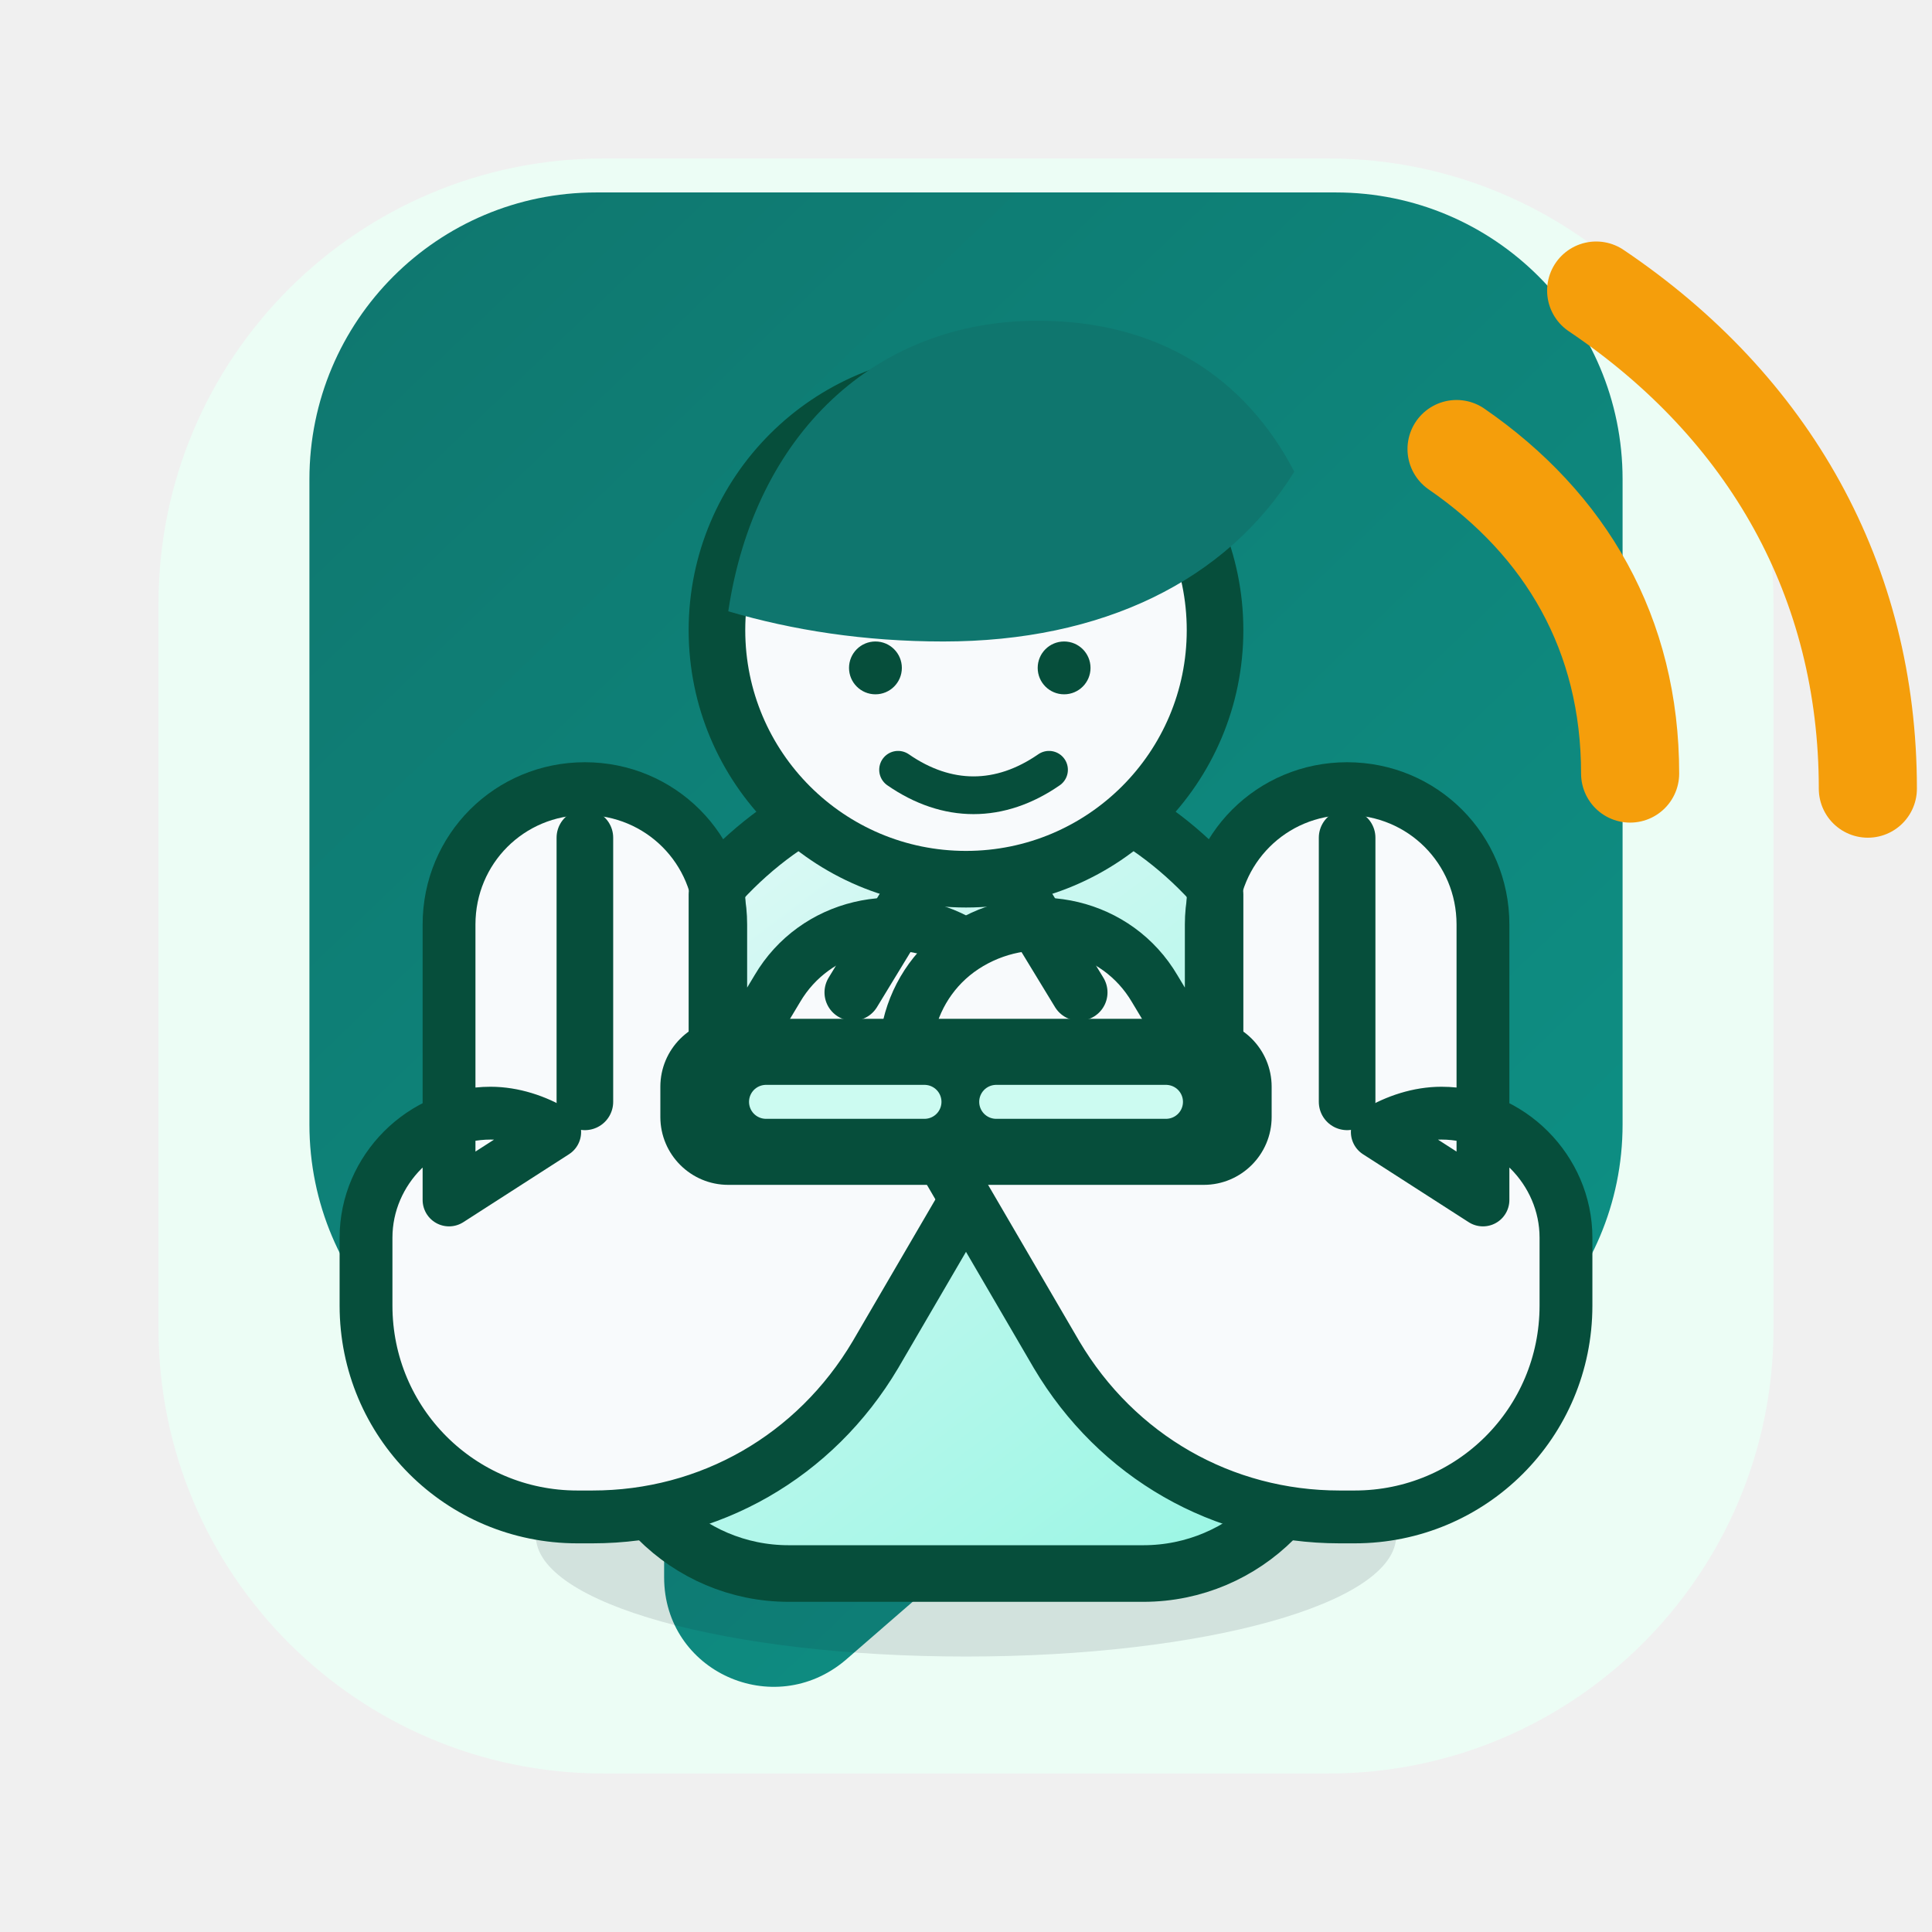
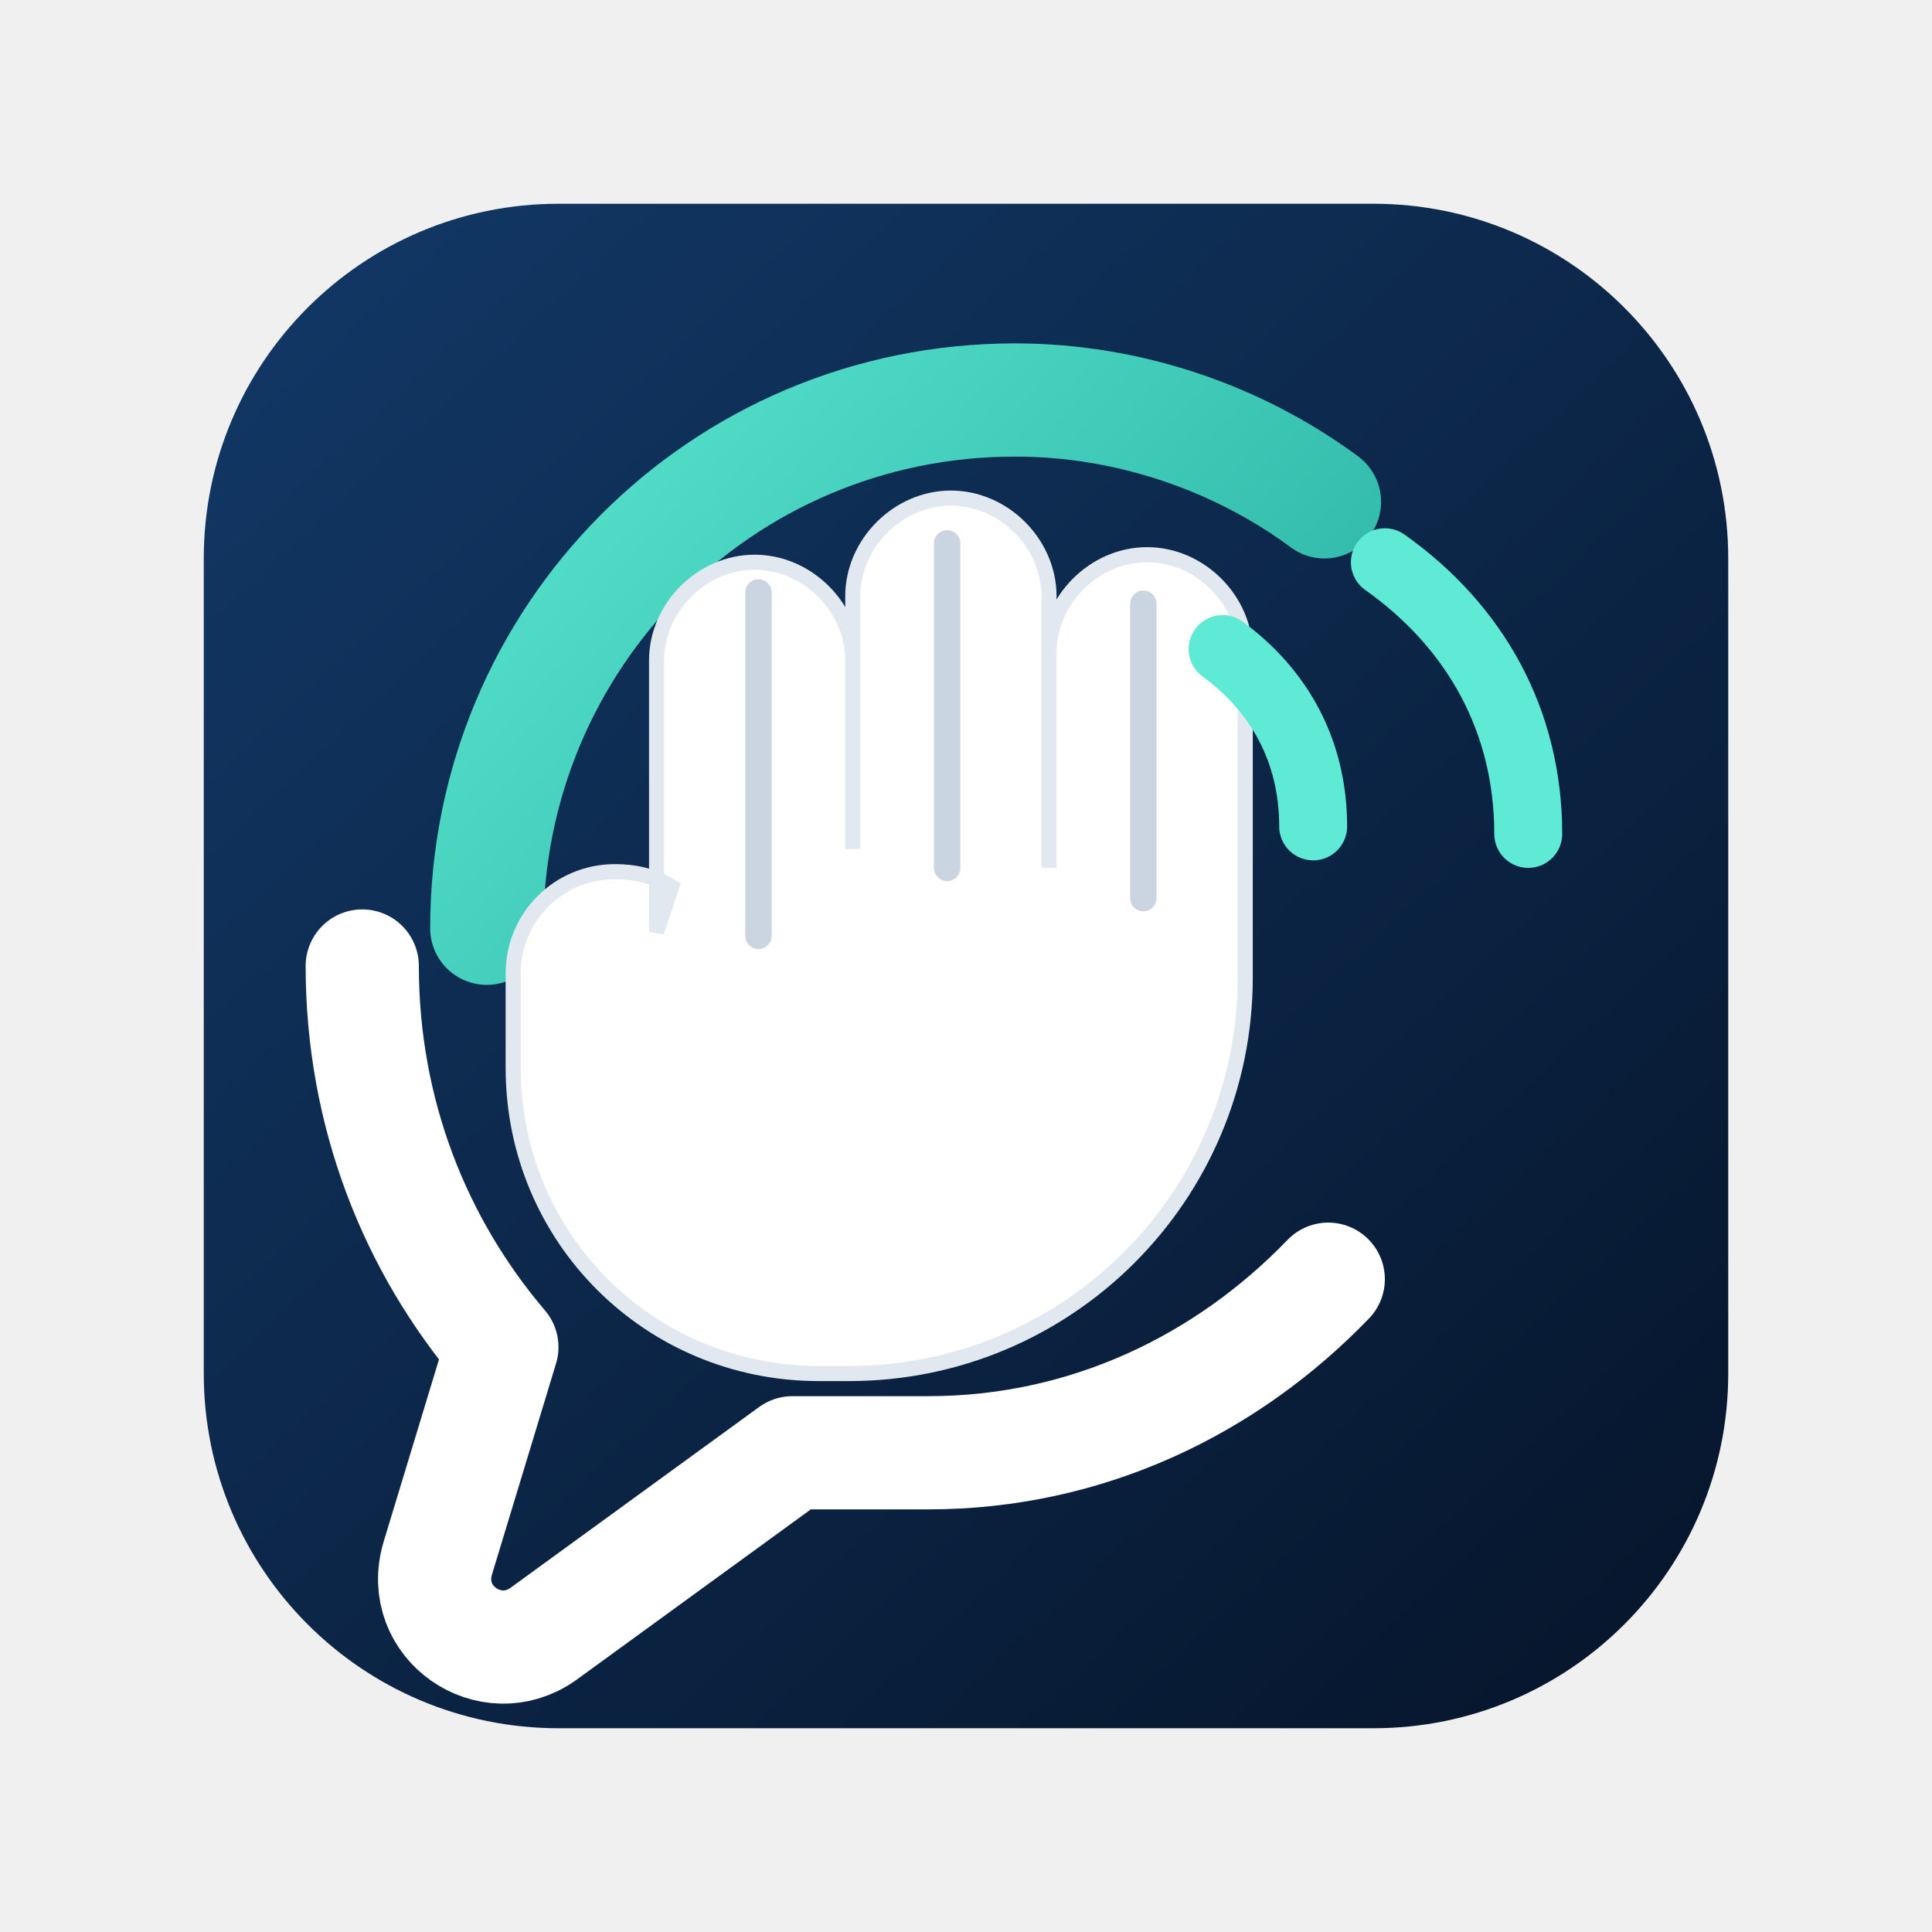
- <svg xmlns="http://www.w3.org/2000/svg" viewBox="0 0 512 512" role="img" aria-labelledby="title desc">
+ <svg xmlns="http://www.w3.org/2000/svg" viewBox="0 0 512 512">
  <defs>
-     <linearGradient id="bg" x1="64" x2="448" y1="56" y2="456" gradientUnits="userSpaceOnUse">
-       <stop offset="0" stop-color="#0f766e" />
+     <linearGradient id="bg" x1="70" x2="442" y1="55" y2="456" gradientUnits="userSpaceOnUse">
+       <stop stop-color="#123866" />
+       <stop offset="1" stop-color="#06152b" />
+     </linearGradient>
+     <linearGradient id="teal" x1="96" x2="420" y1="92" y2="390" gradientUnits="userSpaceOnUse">
+       <stop stop-color="#5eead4" />
      <stop offset="1" stop-color="#0d9488" />
    </linearGradient>
-     <linearGradient id="mint" x1="154" x2="358" y1="124" y2="395" gradientUnits="userSpaceOnUse">
-       <stop offset="0" stop-color="#f8fafc" />
-       <stop offset="1" stop-color="#99f6e4" />
-     </linearGradient>
  </defs>
-   <rect x="42" y="42" width="428" height="428" rx="118" fill="#ecfdf5" />
-   <path fill="url(#bg)" d="M82 127c0-42 34-76 76-76h196c42 0 76 34 76 76v171c0 42-34 76-76 76h-54l-76 66c-19 16-48 3-48-22v-44h-18c-42 0-76-34-76-76V127Z" />
-   <path fill="none" stroke="#f59e0b" stroke-linecap="round" stroke-width="26" d="M386 119c29 20 46 49 46 86M423 77c46 31 72 77 72 132" />
-   <path fill="#0f172a" opacity=".12" d="M142 407c0-35 51-63 114-63s114 28 114 63c0 18-51 32-114 32s-114-14-114-32Z" />
-   <path fill="url(#mint)" stroke="#064e3b" stroke-linejoin="round" stroke-width="15" d="M160 318c0-63 42-114 96-114s96 51 96 114v50c0 27-22 49-49 49h-94c-27 0-49-22-49-49v-50Z" />
-   <circle cx="256" cy="167" r="66" fill="#f8fafc" stroke="#064e3b" stroke-width="15" />
-   <path fill="#0f766e" d="M193 162c7-47 39-77 82-77 32 0 55 15 68 40-18 29-51 45-93 45-21 0-40-3-57-8Z" />
-   <circle cx="232" cy="177" r="7" fill="#064e3b" />
-   <circle cx="282" cy="177" r="7" fill="#064e3b" />
-   <path fill="none" stroke="#064e3b" stroke-linecap="round" stroke-width="10" d="M238 204c13 9 27 9 40 0" />
-   <path fill="#f8fafc" stroke="#064e3b" stroke-linejoin="round" stroke-width="14" d="M119 318v-73c0-20 16-36 36-36s36 16 36 36v42l15-25c10-17 32-22 49-12s22 32 12 49l-35 60c-16 27-44 43-75 43h-4c-31 0-56-25-56-56v-18c0-18 15-33 33-33 6 0 12 2 17 5Z" />
-   <path fill="none" stroke="#064e3b" stroke-linecap="round" stroke-width="15" d="M155 292v-70M190 286v-49M226 263l14-23" />
-   <path fill="#f8fafc" stroke="#064e3b" stroke-linejoin="round" stroke-width="14" d="M393 318v-73c0-20-16-36-36-36s-36 16-36 36v42l-15-25c-10-17-32-22-49-12s-22 32-12 49l35 60c16 27 44 43 75 43h4c31 0 56-25 56-56v-18c0-18-15-33-33-33-6 0-12 2-17 5Z" />
-   <path fill="none" stroke="#064e3b" stroke-linecap="round" stroke-width="15" d="M357 292v-70M322 286v-49M286 263l-14-23" />
-   <rect x="175" y="270" width="162" height="44" rx="18" fill="#064e3b" />
-   <path d="M203 292h42M264 292h45" stroke="#ccfbf1" stroke-linecap="round" stroke-width="9" />
+   <rect x="54" y="54" width="404" height="404" rx="94" fill="url(#bg)" />
+   <path d="M129 246c0-77 62-140 140-140 30 0 59 10 82 27" fill="none" stroke="url(#teal)" stroke-width="30" stroke-linecap="round" />
+   <path d="M352 339c-27 28-64 46-106 46h-36l-66 48c-14 10-33-3-28-20l17-56c-23-27-37-62-37-101" fill="none" stroke="#fff" stroke-width="30" stroke-linecap="round" stroke-linejoin="round" />
+   <path fill="#fff" stroke="#e2e8f0" stroke-width="4" d="M174 247v-72c0-14 12-26 26-26s26 12 26 26v50-67c0-14 12-26 26-26s26 12 26 26v72-57c0-14 12-26 26-26s26 12 26 26v86c0 58-47 105-105 105h-8c-45 0-81-36-81-81v-25c0-15 12-27 27-27 5 0 10 1 15 4Z" />
+   <path d="M201 248v-91M251 230v-86M303 238v-78" stroke="#cbd5e1" stroke-width="7" stroke-linecap="round" />
+   <path d="M367 149c24 17 38 42 38 72M324 172c15 11 24 27 24 47" fill="none" stroke="#5eead4" stroke-width="18" stroke-linecap="round" />
</svg>
